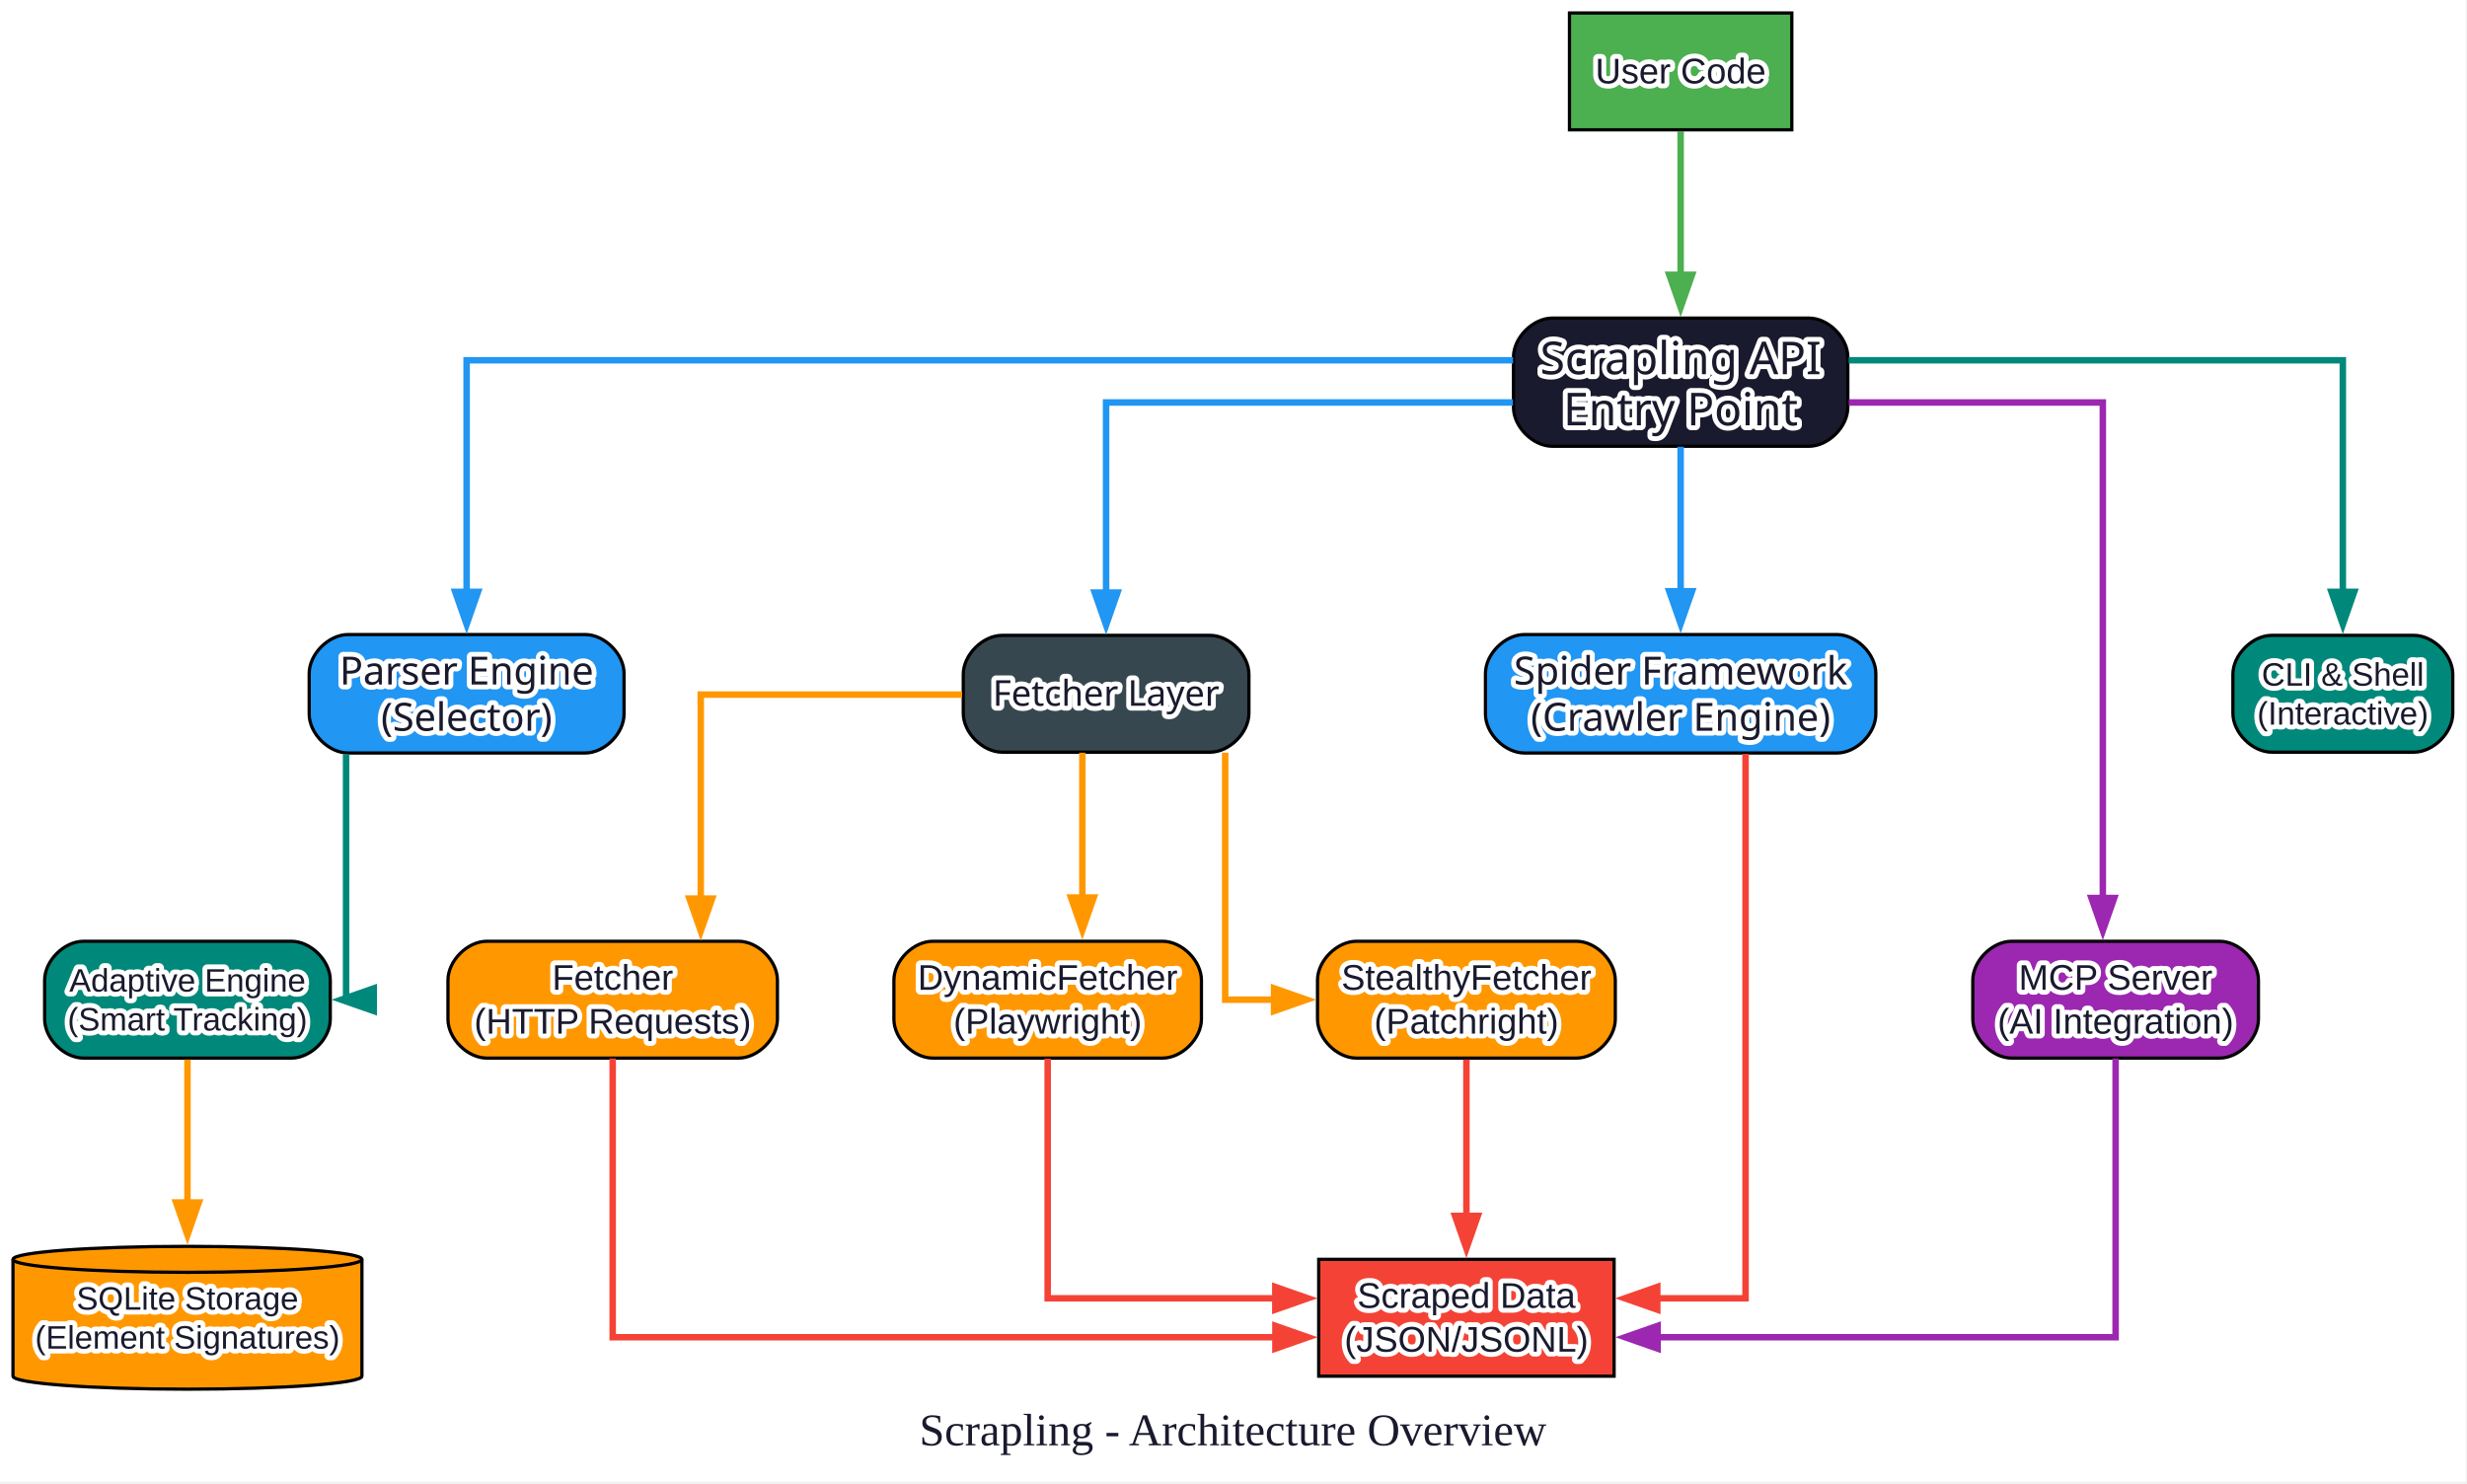
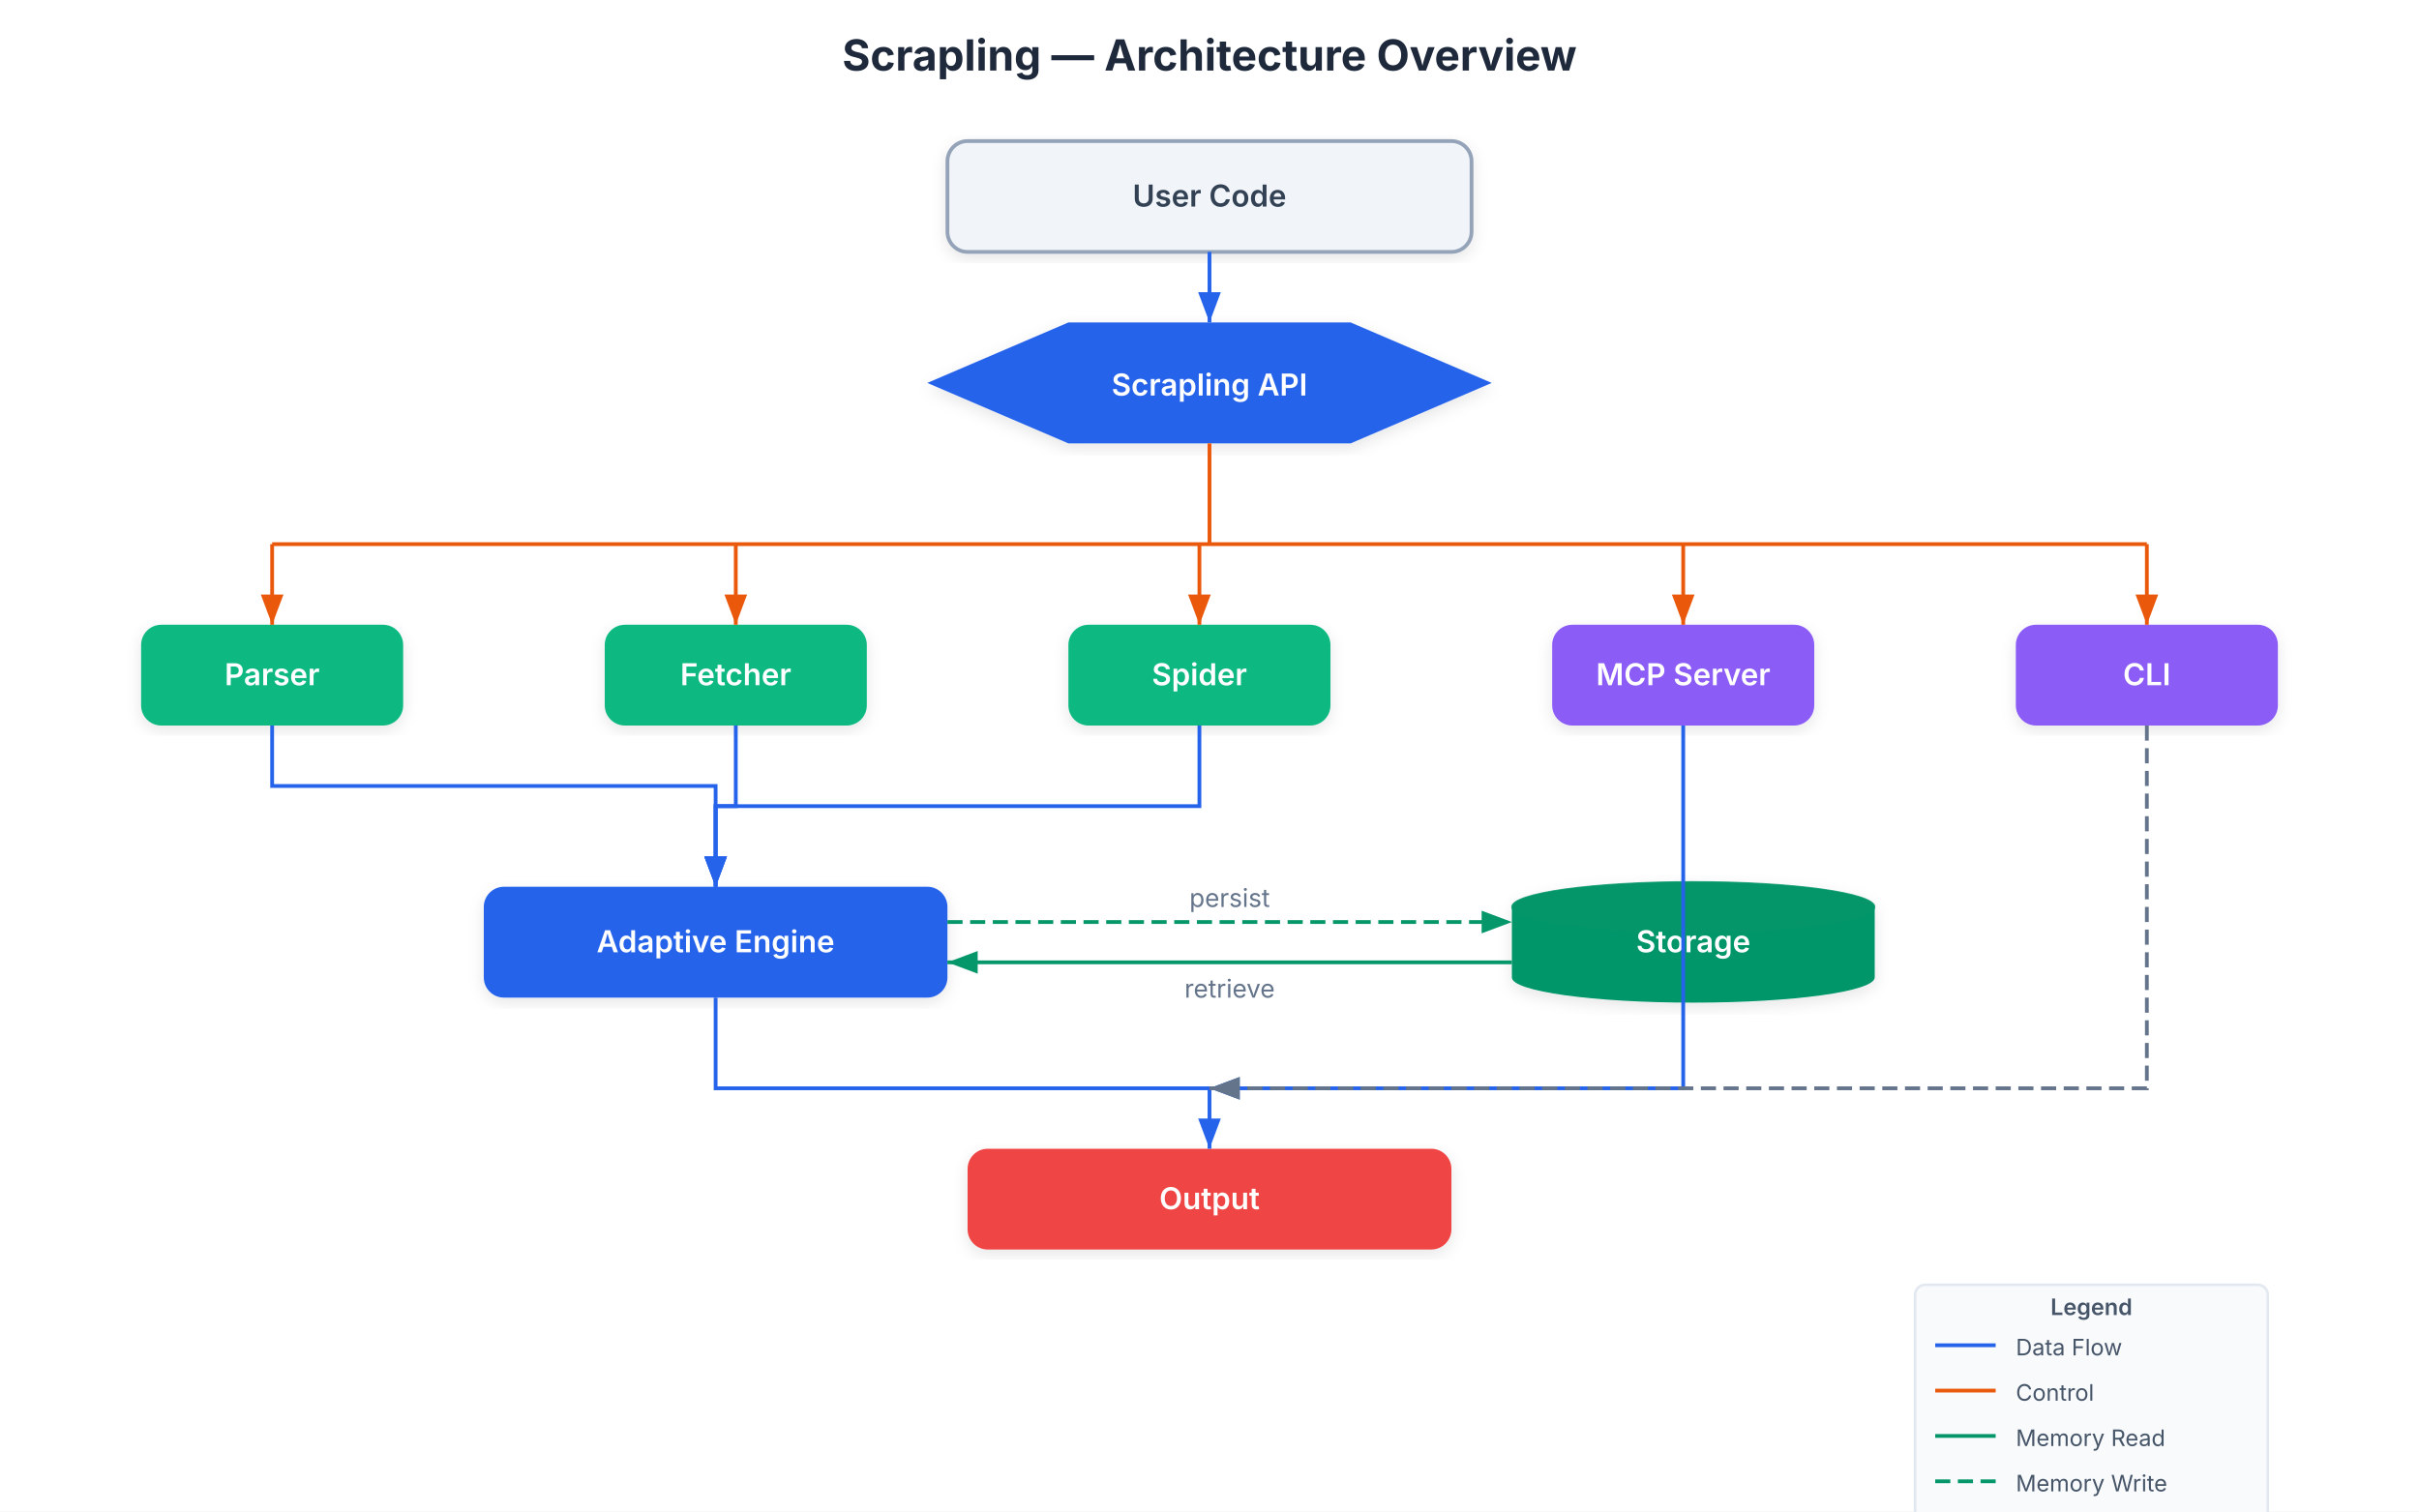
- <svg xmlns="http://www.w3.org/2000/svg" width="760pt" height="457pt" viewBox="0.00 0.00 760.00 457.00">
+ <svg xmlns="http://www.w3.org/2000/svg" viewBox="0 0 960 600">
  <style>
- 
- text { paint-order: stroke; stroke: #ffffff; stroke-width: 3px; stroke-linejoin: round; fill: #1a1a2e; }
- </style>
-   <g id="graph0" class="graph" transform="scale(1 1) rotate(0) translate(4 452.5)">
-     <polygon fill="white" stroke="none" points="-4,4 -4,-452.5 755.62,-452.5 755.62,4 -4,4" />
-     <text xml:space="preserve" text-anchor="middle" x="375.81" y="-7.2" font-family="Times New Roman,serif" font-size="14.00">Scrapling - Architecture Overview</text>
-     <g id="node1" class="node">
-       <polygon fill="#4caf50" stroke="black" points="548,-448.5 479.5,-448.5 479.5,-412.5 548,-412.5 548,-448.5" />
-       <text xml:space="preserve" text-anchor="middle" x="513.75" y="-426.8" font-family="Arial" font-size="11.00" fill="white">User Code</text>
-     </g>
-     <g id="node2" class="node">
-       <path fill="#1a1a2e" stroke="black" d="M553.25,-354.5C553.25,-354.5 474.25,-354.5 474.25,-354.5 468.25,-354.5 462.25,-348.5 462.25,-342.5 462.25,-342.5 462.25,-327 462.25,-327 462.25,-321 468.25,-315 474.25,-315 474.25,-315 553.25,-315 553.25,-315 559.25,-315 565.25,-321 565.25,-327 565.25,-327 565.25,-342.5 565.25,-342.5 565.25,-348.5 559.25,-354.5 553.25,-354.5" />
-       <text xml:space="preserve" text-anchor="middle" x="513.75" y="-337.2" font-family="Arial Bold" font-size="14.00" fill="white">Scrapling API</text>
-       <text xml:space="preserve" text-anchor="middle" x="513.75" y="-321.45" font-family="Arial Bold" font-size="14.00" fill="white">Entry Point</text>
-     </g>
-     <g id="edge1" class="edge">
-       <path fill="none" stroke="#4caf50" stroke-width="2" d="M513.75,-412.04C513.75,-412.04 513.75,-367.83 513.75,-367.83" />
-       <polygon fill="#4caf50" stroke="#4caf50" stroke-width="2" points="517.25,-367.83 513.75,-357.83 510.25,-367.83 517.25,-367.83" />
-     </g>
-     <g id="node3" class="node">
-       <path fill="#2196f3" stroke="black" d="M176.25,-257C176.25,-257 103.25,-257 103.25,-257 97.25,-257 91.25,-251 91.25,-245 91.25,-245 91.25,-232.5 91.25,-232.5 91.25,-226.5 97.25,-220.5 103.25,-220.5 103.25,-220.5 176.25,-220.5 176.25,-220.5 182.25,-220.5 188.25,-226.5 188.25,-232.5 188.25,-232.5 188.25,-245 188.25,-245 188.25,-251 182.25,-257 176.25,-257" />
-       <text xml:space="preserve" text-anchor="middle" x="139.75" y="-241.6" font-family="Arial Bold" font-size="12.00" fill="white">Parser Engine</text>
-       <text xml:space="preserve" text-anchor="middle" x="139.75" y="-227.35" font-family="Arial Bold" font-size="12.00" fill="white">(Selector)</text>
-     </g>
-     <g id="edge2" class="edge">
-       <path fill="none" stroke="#2196f3" stroke-width="2" d="M462.14,-341.5C359.54,-341.5 139.75,-341.5 139.75,-341.5 139.75,-341.5 139.75,-270.15 139.75,-270.15" />
-       <polygon fill="#2196f3" stroke="#2196f3" stroke-width="2" points="143.25,-270.15 139.75,-260.15 136.25,-270.15 143.25,-270.15" />
-     </g>
-     <g id="node6" class="node">
-       <path fill="#37474f" stroke="black" d="M368.75,-256.75C368.75,-256.75 304.75,-256.75 304.75,-256.75 298.75,-256.75 292.75,-250.75 292.75,-244.75 292.75,-244.75 292.75,-232.75 292.75,-232.75 292.75,-226.75 298.75,-220.75 304.75,-220.75 304.75,-220.75 368.75,-220.75 368.75,-220.75 374.75,-220.75 380.75,-226.75 380.75,-232.75 380.75,-232.75 380.75,-244.75 380.75,-244.75 380.75,-250.75 374.75,-256.75 368.75,-256.75" />
-       <text xml:space="preserve" text-anchor="middle" x="336.75" y="-235.05" font-family="Arial Bold" font-size="11.00" fill="white">Fetcher Layer</text>
-     </g>
-     <g id="edge3" class="edge">
-       <path fill="none" stroke="#2196f3" stroke-width="2" d="M462.08,-328.5C409.83,-328.5 336.75,-328.5 336.75,-328.5 336.75,-328.5 336.75,-269.94 336.75,-269.94" />
-       <polygon fill="#2196f3" stroke="#2196f3" stroke-width="2" points="340.25,-269.94 336.75,-259.94 333.25,-269.94 340.25,-269.94" />
-     </g>
-     <g id="node10" class="node">
-       <path fill="#2196f3" stroke="black" d="M561.88,-257C561.88,-257 465.62,-257 465.62,-257 459.62,-257 453.62,-251 453.62,-245 453.62,-245 453.62,-232.5 453.62,-232.5 453.62,-226.5 459.62,-220.5 465.62,-220.5 465.62,-220.5 561.88,-220.5 561.88,-220.5 567.88,-220.5 573.88,-226.5 573.88,-232.5 573.88,-232.5 573.88,-245 573.88,-245 573.88,-251 567.88,-257 561.88,-257" />
-       <text xml:space="preserve" text-anchor="middle" x="513.75" y="-241.6" font-family="Arial Bold" font-size="12.00" fill="white">Spider Framework</text>
-       <text xml:space="preserve" text-anchor="middle" x="513.75" y="-227.35" font-family="Arial Bold" font-size="12.00" fill="white">(Crawler Engine)</text>
-     </g>
-     <g id="edge4" class="edge">
-       <path fill="none" stroke="#2196f3" stroke-width="2" d="M513.75,-314.86C513.75,-314.86 513.75,-270.34 513.75,-270.34" />
-       <polygon fill="#2196f3" stroke="#2196f3" stroke-width="2" points="517.25,-270.34 513.75,-260.34 510.25,-270.34 517.25,-270.34" />
-     </g>
-     <g id="node11" class="node">
-       <path fill="#9c27b0" stroke="black" d="M679.75,-162.5C679.75,-162.5 615.75,-162.5 615.75,-162.5 609.75,-162.5 603.75,-156.5 603.75,-150.5 603.75,-150.5 603.75,-138.5 603.75,-138.5 603.75,-132.5 609.75,-126.5 615.75,-126.5 615.75,-126.5 679.75,-126.5 679.75,-126.5 685.75,-126.5 691.75,-132.5 691.75,-138.5 691.75,-138.5 691.75,-150.5 691.75,-150.5 691.75,-156.5 685.75,-162.5 679.75,-162.5" />
-       <text xml:space="preserve" text-anchor="middle" x="647.75" y="-147.55" font-family="Arial" font-size="11.00" fill="white">MCP Server</text>
-       <text xml:space="preserve" text-anchor="middle" x="647.75" y="-134.05" font-family="Arial" font-size="11.00" fill="white">(AI Integration)</text>
-     </g>
-     <g id="edge5" class="edge">
-       <path fill="none" stroke="#9c27b0" stroke-width="2" d="M565.53,-328.5C601.8,-328.5 643.81,-328.5 643.81,-328.5 643.81,-328.5 643.81,-175.84 643.81,-175.84" />
-       <polygon fill="#9c27b0" stroke="#9c27b0" stroke-width="2" points="647.31,-175.84 643.81,-165.84 640.31,-175.84 647.31,-175.84" />
-     </g>
-     <g id="node12" class="node">
-       <path fill="#00897b" stroke="black" d="M739.62,-256.75C739.62,-256.75 695.88,-256.75 695.88,-256.75 689.88,-256.75 683.88,-250.75 683.88,-244.75 683.88,-244.75 683.88,-232.75 683.88,-232.75 683.88,-226.75 689.88,-220.75 695.88,-220.75 695.88,-220.75 739.62,-220.75 739.62,-220.75 745.62,-220.75 751.62,-226.75 751.62,-232.75 751.62,-232.75 751.62,-244.75 751.62,-244.75 751.62,-250.75 745.62,-256.75 739.62,-256.75" />
-       <text xml:space="preserve" text-anchor="middle" x="717.75" y="-241.25" font-family="Arial" font-size="10.00" fill="white">CLI &amp; Shell</text>
-       <text xml:space="preserve" text-anchor="middle" x="717.75" y="-229.25" font-family="Arial" font-size="10.00" fill="white">(Interactive)</text>
-     </g>
-     <g id="edge6" class="edge">
-       <path fill="none" stroke="#00897b" stroke-width="2" d="M565.49,-341.5C625.93,-341.5 717.75,-341.5 717.75,-341.5 717.75,-341.5 717.75,-270.15 717.75,-270.15" />
-       <polygon fill="#00897b" stroke="#00897b" stroke-width="2" points="721.25,-270.15 717.75,-260.15 714.25,-270.15 721.25,-270.15" />
-     </g>
-     <g id="node4" class="node">
-       <path fill="#00897b" stroke="black" d="M85.75,-162.5C85.75,-162.5 21.75,-162.5 21.75,-162.5 15.75,-162.5 9.75,-156.5 9.75,-150.5 9.75,-150.5 9.75,-138.5 9.75,-138.5 9.75,-132.5 15.75,-126.5 21.75,-126.5 21.75,-126.5 85.75,-126.5 85.75,-126.5 91.75,-126.5 97.75,-132.5 97.75,-138.5 97.75,-138.5 97.75,-150.5 97.75,-150.5 97.75,-156.5 91.75,-162.5 85.75,-162.5" />
-       <text xml:space="preserve" text-anchor="middle" x="53.75" y="-147" font-family="Arial" font-size="10.00" fill="white">Adaptive Engine</text>
-       <text xml:space="preserve" text-anchor="middle" x="53.75" y="-135" font-family="Arial" font-size="10.00" fill="white">(Smart Tracking)</text>
-     </g>
-     <g id="edge7" class="edge">
-       <path fill="none" stroke="#00897b" stroke-width="2" d="M102.62,-220.13C102.62,-192.66 102.62,-144.5 102.62,-144.5 102.62,-144.5 102.17,-144.5 102.17,-144.5" />
-       <polygon fill="#00897b" stroke="#00897b" stroke-width="2" points="111.14,-141 101.14,-144.5 111.14,-148 111.14,-141" />
-     </g>
-     <g id="node5" class="node">
-       <path fill="#ff9800" stroke="black" d="M107.5,-64.5C107.5,-66.71 83.41,-68.5 53.75,-68.5 24.09,-68.5 0,-66.71 0,-64.5 0,-64.5 0,-28.5 0,-28.5 0,-26.29 24.09,-24.5 53.75,-24.5 83.41,-24.5 107.5,-26.29 107.5,-28.5 107.5,-28.5 107.5,-64.5 107.5,-64.5" />
-       <path fill="none" stroke="black" d="M107.5,-64.5C107.5,-62.29 83.41,-60.5 53.75,-60.5 24.09,-60.5 0,-62.29 0,-64.5" />
-       <text xml:space="preserve" text-anchor="middle" x="53.75" y="-49" font-family="Arial" font-size="10.00" fill="white">SQLite Storage</text>
-       <text xml:space="preserve" text-anchor="middle" x="53.75" y="-37" font-family="Arial" font-size="10.00" fill="white">(Element Signatures)</text>
-     </g>
-     <g id="edge8" class="edge">
-       <path fill="none" stroke="#ff9800" stroke-width="2" d="M53.75,-126.07C53.75,-126.07 53.75,-82.01 53.75,-82.01" />
-       <polygon fill="#ff9800" stroke="#ff9800" stroke-width="2" points="57.25,-82.01 53.75,-72.01 50.25,-82.01 57.25,-82.01" />
-     </g>
-     <g id="node7" class="node">
-       <path fill="#ff9800" stroke="black" d="M223.5,-162.5C223.5,-162.5 146,-162.5 146,-162.5 140,-162.5 134,-156.5 134,-150.5 134,-150.5 134,-138.5 134,-138.5 134,-132.5 140,-126.5 146,-126.5 146,-126.5 223.5,-126.5 223.5,-126.5 229.5,-126.5 235.5,-132.5 235.5,-138.5 235.5,-138.5 235.5,-150.5 235.5,-150.5 235.5,-156.5 229.5,-162.5 223.5,-162.5" />
-       <text xml:space="preserve" text-anchor="middle" x="184.75" y="-147.55" font-family="Arial" font-size="11.00" fill="white">Fetcher</text>
-       <text xml:space="preserve" text-anchor="middle" x="184.75" y="-134.05" font-family="Arial" font-size="11.00" fill="white">(HTTP Requests)</text>
-     </g>
-     <g id="edge9" class="edge">
-       <path fill="none" stroke="#ff9800" stroke-width="2" d="M292.37,-238.5C256.48,-238.5 211.88,-238.5 211.88,-238.5 211.88,-238.5 211.88,-175.65 211.88,-175.65" />
-       <polygon fill="#ff9800" stroke="#ff9800" stroke-width="2" points="215.38,-175.65 211.88,-165.65 208.38,-175.65 215.38,-175.65" />
-     </g>
-     <g id="node8" class="node">
-       <path fill="#ff9800" stroke="black" d="M354.12,-162.5C354.12,-162.5 283.38,-162.5 283.38,-162.5 277.38,-162.5 271.38,-156.5 271.38,-150.5 271.38,-150.5 271.38,-138.5 271.38,-138.5 271.38,-132.5 277.38,-126.5 283.38,-126.5 283.38,-126.5 354.12,-126.5 354.12,-126.5 360.12,-126.5 366.12,-132.5 366.12,-138.5 366.12,-138.5 366.12,-150.5 366.12,-150.5 366.12,-156.5 360.12,-162.5 354.12,-162.5" />
-       <text xml:space="preserve" text-anchor="middle" x="318.75" y="-147.55" font-family="Arial" font-size="11.00" fill="white">DynamicFetcher</text>
-       <text xml:space="preserve" text-anchor="middle" x="318.75" y="-134.05" font-family="Arial" font-size="11.00" fill="white">(Playwright)</text>
-     </g>
-     <g id="edge10" class="edge">
-       <path fill="none" stroke="#ff9800" stroke-width="2" d="M329.44,-220.58C329.44,-220.58 329.44,-175.97 329.44,-175.97" />
-       <polygon fill="#ff9800" stroke="#ff9800" stroke-width="2" points="332.94,-175.97 329.44,-165.97 325.94,-175.97 332.94,-175.97" />
-     </g>
-     <g id="node9" class="node">
-       <path fill="#ff9800" stroke="black" d="M481.62,-162.5C481.62,-162.5 413.88,-162.5 413.88,-162.5 407.88,-162.5 401.88,-156.5 401.88,-150.5 401.88,-150.5 401.88,-138.5 401.88,-138.5 401.88,-132.5 407.88,-126.5 413.88,-126.5 413.88,-126.5 481.62,-126.5 481.62,-126.5 487.62,-126.5 493.62,-132.5 493.62,-138.5 493.62,-138.5 493.62,-150.5 493.62,-150.5 493.62,-156.5 487.62,-162.5 481.62,-162.5" />
-       <text xml:space="preserve" text-anchor="middle" x="447.75" y="-147.55" font-family="Arial" font-size="11.00" fill="white">StealthyFetcher</text>
-       <text xml:space="preserve" text-anchor="middle" x="447.75" y="-134.05" font-family="Arial" font-size="11.00" fill="white">(Patchright)</text>
-     </g>
-     <g id="edge11" class="edge">
-       <path fill="none" stroke="#ff9800" stroke-width="2" d="M373.44,-220.58C373.44,-193.19 373.44,-144.5 373.44,-144.5 373.44,-144.5 388.5,-144.5 388.5,-144.5" />
-       <polygon fill="#ff9800" stroke="#ff9800" stroke-width="2" points="388.5,-148 398.5,-144.5 388.5,-141 388.5,-148" />
-     </g>
-     <g id="node13" class="node">
-       <polygon fill="#f44336" stroke="black" points="493.25,-64.5 402.25,-64.5 402.25,-28.5 493.25,-28.5 493.25,-64.5" />
-       <text xml:space="preserve" text-anchor="middle" x="447.75" y="-49.55" font-family="Arial" font-size="11.00" fill="white">Scraped Data</text>
-       <text xml:space="preserve" text-anchor="middle" x="447.75" y="-36.05" font-family="Arial" font-size="11.00" fill="white">(JSON/JSONL)</text>
-     </g>
-     <g id="edge12" class="edge">
-       <path fill="none" stroke="#f44336" stroke-width="2" d="M184.75,-126.38C184.75,-96.59 184.75,-40.5 184.75,-40.5 184.75,-40.5 388.91,-40.5 388.91,-40.5" />
-       <polygon fill="#f44336" stroke="#f44336" stroke-width="2" points="388.91,-44 398.91,-40.5 388.91,-37 388.91,-44" />
-     </g>
-     <g id="edge13" class="edge">
-       <path fill="none" stroke="#f44336" stroke-width="2" d="M318.75,-126.32C318.75,-99.51 318.75,-52.5 318.75,-52.5 318.75,-52.5 388.88,-52.5 388.88,-52.5" />
-       <polygon fill="#f44336" stroke="#f44336" stroke-width="2" points="388.88,-56 398.88,-52.5 388.88,-49 388.88,-56" />
-     </g>
-     <g id="edge14" class="edge">
-       <path fill="none" stroke="#f44336" stroke-width="2" d="M447.75,-126.07C447.75,-126.07 447.75,-77.88 447.75,-77.88" />
-       <polygon fill="#f44336" stroke="#f44336" stroke-width="2" points="451.25,-77.88 447.75,-67.88 444.25,-77.88 451.25,-77.88" />
-     </g>
-     <g id="edge15" class="edge">
-       <path fill="none" stroke="#f44336" stroke-width="2" d="M533.75,-220.21C533.75,-173.1 533.75,-52.5 533.75,-52.5 533.75,-52.5 506.55,-52.5 506.55,-52.5" />
-       <polygon fill="#f44336" stroke="#f44336" stroke-width="2" points="506.55,-49 496.55,-52.5 506.55,-56 506.55,-49" />
-     </g>
-     <g id="edge16" class="edge">
-       <path fill="none" stroke="#9c27b0" stroke-width="2" d="M647.75,-126.38C647.75,-96.59 647.75,-40.5 647.75,-40.5 647.75,-40.5 506.66,-40.5 506.66,-40.5" />
-       <polygon fill="#9c27b0" stroke="#9c27b0" stroke-width="2" points="506.66,-37 496.66,-40.5 506.66,-44 506.66,-37" />
-     </g>
-   </g>
+     text { font-family: Inter, system-ui, -apple-system, sans-serif; }
+     .mono { font-family: JetBrains Mono, Fira Code, monospace; }
+     .title { font-size: 17px; font-weight: 700; fill: #1e293b; }
+     .comp  { font-size: 12px; font-weight: 600; fill: #ffffff; }
+     .comp-d { font-size: 12px; font-weight: 600; fill: #334155; }
+     .label { font-size: 10px; fill: #64748b; }
+     .anno  { font-size: 9px; fill: #94a3b8; }
+     .legend { font-size: 9px; fill: #475569; }
+   </style>
+   <defs>
+     <filter id="shadow">
+       <feDropShadow dx="0" dy="2" stdDeviation="3" flood-opacity="0.1" />
+     </filter>
+     <marker id="arr-blue" markerWidth="8" markerHeight="6" refX="8" refY="3" orient="auto">
+       <path d="M0,0 L8,3 L0,6 Z" fill="#2563eb" />
+     </marker>
+     <marker id="arr-orange" markerWidth="8" markerHeight="6" refX="8" refY="3" orient="auto">
+       <path d="M0,0 L8,3 L0,6 Z" fill="#ea580c" />
+     </marker>
+     <marker id="arr-green" markerWidth="8" markerHeight="6" refX="8" refY="3" orient="auto">
+       <path d="M0,0 L8,3 L0,6 Z" fill="#059669" />
+     </marker>
+     <marker id="arr-purple" markerWidth="8" markerHeight="6" refX="8" refY="3" orient="auto">
+       <path d="M0,0 L8,3 L0,6 Z" fill="#7c3aed" />
+     </marker>
+     <marker id="arr-gray" markerWidth="8" markerHeight="6" refX="8" refY="3" orient="auto">
+       <path d="M0,0 L8,3 L0,6 Z" fill="#64748b" />
+     </marker>
+   </defs>
+   <rect width="960" height="600" fill="#ffffff" />
+   <text x="480" y="28" text-anchor="middle" class="title">Scrapling — Architecture Overview</text>
+   <rect x="376" y="56" width="208" height="44" rx="8" fill="#f1f5f9" stroke="#94a3b8" stroke-width="1.5" filter="url(#shadow)" />
+   <text x="480" y="82" text-anchor="middle" class="comp-d">User Code</text>
+   <polygon points="368,152 424,128 536,128 592,152 536,176 424,176" fill="#2563eb" filter="url(#shadow)" />
+   <text x="480" y="157" text-anchor="middle" class="comp">Scrapling API</text>
+   <rect x="56" y="248" width="104" height="40" rx="8" fill="#10b981" filter="url(#shadow)" />
+   <text x="108" y="272" text-anchor="middle" class="comp">Parser</text>
+   <rect x="240" y="248" width="104" height="40" rx="8" fill="#10b981" filter="url(#shadow)" />
+   <text x="292" y="272" text-anchor="middle" class="comp">Fetcher</text>
+   <rect x="424" y="248" width="104" height="40" rx="8" fill="#10b981" filter="url(#shadow)" />
+   <text x="476" y="272" text-anchor="middle" class="comp">Spider</text>
+   <rect x="616" y="248" width="104" height="40" rx="8" fill="#8b5cf6" filter="url(#shadow)" />
+   <text x="668" y="272" text-anchor="middle" class="comp">MCP Server</text>
+   <rect x="800" y="248" width="104" height="40" rx="8" fill="#8b5cf6" filter="url(#shadow)" />
+   <text x="852" y="272" text-anchor="middle" class="comp">CLI</text>
+   <rect x="192" y="352" width="184" height="44" rx="8" fill="#2563eb" filter="url(#shadow)" />
+   <text x="284" y="378" text-anchor="middle" class="comp">Adaptive Engine</text>
+   <path d="M600,360 L600,388 A72,10 0 0,0 744,388 L744,360 A72,10 0 0,0 600,360 Z" fill="#059669" filter="url(#shadow)" />
+   <ellipse cx="672" cy="360" rx="72" ry="10" fill="#059669" stroke="#059669" stroke-width="0.5" opacity="0.8" />
+   <text x="672" y="378" text-anchor="middle" class="comp">Storage</text>
+   <rect x="384" y="456" width="192" height="40" rx="8" fill="#ef4444" filter="url(#shadow)" />
+   <text x="480" y="480" text-anchor="middle" class="comp">Output</text>
+   <path d="M480,100 L480,128" fill="none" stroke="#2563eb" stroke-width="1.5" marker-end="url(#arr-blue)" />
+   <line x1="480" y1="176" x2="480" y2="216" stroke="#ea580c" stroke-width="1.5" />
+   <line x1="108" y1="216" x2="852" y2="216" stroke="#ea580c" stroke-width="1.5" />
+   <path d="M108,216 L108,248" fill="none" stroke="#ea580c" stroke-width="1.5" marker-end="url(#arr-orange)" />
+   <path d="M292,216 L292,248" fill="none" stroke="#ea580c" stroke-width="1.5" marker-end="url(#arr-orange)" />
+   <path d="M476,216 L476,248" fill="none" stroke="#ea580c" stroke-width="1.5" marker-end="url(#arr-orange)" />
+   <path d="M668,216 L668,248" fill="none" stroke="#ea580c" stroke-width="1.5" marker-end="url(#arr-orange)" />
+   <path d="M852,216 L852,248" fill="none" stroke="#ea580c" stroke-width="1.5" marker-end="url(#arr-orange)" />
+   <path d="M108,288 L108,312 L284,312 L284,352" fill="none" stroke="#2563eb" stroke-width="1.5" marker-end="url(#arr-blue)" />
+   <path d="M292,288 L292,320 L284,320 L284,352" fill="none" stroke="#2563eb" stroke-width="1.5" marker-end="url(#arr-blue)" />
+   <path d="M476,288 L476,320 L284,320 L284,352" fill="none" stroke="#2563eb" stroke-width="1.5" marker-end="url(#arr-blue)" />
+   <path d="M376,366 L600,366" fill="none" stroke="#059669" stroke-width="1.5" stroke-dasharray="6 3" marker-end="url(#arr-green)" />
+   <text x="488" y="360" text-anchor="middle" class="label" fill="#059669">persist</text>
+   <path d="M600,382 L376,382" fill="none" stroke="#059669" stroke-width="1.5" marker-end="url(#arr-green)" />
+   <text x="488" y="396" text-anchor="middle" class="label" fill="#059669">retrieve</text>
+   <path d="M284,396 L284,432 L480,432 L480,456" fill="none" stroke="#2563eb" stroke-width="1.5" marker-end="url(#arr-blue)" />
+   <path d="M668,288 L668,432 L480,432" fill="none" stroke="#2563eb" stroke-width="1.5" marker-end="url(#arr-blue)" />
+   <path d="M852,288 L852,432 L480,432" fill="none" stroke="#64748b" stroke-width="1.5" stroke-dasharray="6 3" marker-end="url(#arr-gray)" />
+   <rect x="760" y="510" width="140" height="106" rx="4" fill="#f8fafc" stroke="#e2e8f0" stroke-width="1" />
+   <text x="830" y="522" text-anchor="middle" class="legend" font-weight="600">Legend</text>
+   <line x1="768" y1="534" x2="792" y2="534" stroke="#2563eb" stroke-width="1.5" />
+   <text x="800" y="538" class="legend">Data Flow</text>
+   <line x1="768" y1="552" x2="792" y2="552" stroke="#ea580c" stroke-width="1.5" />
+   <text x="800" y="556" class="legend">Control</text>
+   <line x1="768" y1="570" x2="792" y2="570" stroke="#059669" stroke-width="1.5" />
+   <text x="800" y="574" class="legend">Memory Read</text>
+   <line x1="768" y1="588" x2="792" y2="588" stroke="#059669" stroke-width="1.5" stroke-dasharray="6 3" />
+   <text x="800" y="592" class="legend">Memory Write</text>
+   <line x1="768" y1="606" x2="792" y2="606" stroke="#64748b" stroke-width="1.5" stroke-dasharray="6 3" />
+   <text x="800" y="610" class="legend">Async / Event</text>
</svg>
